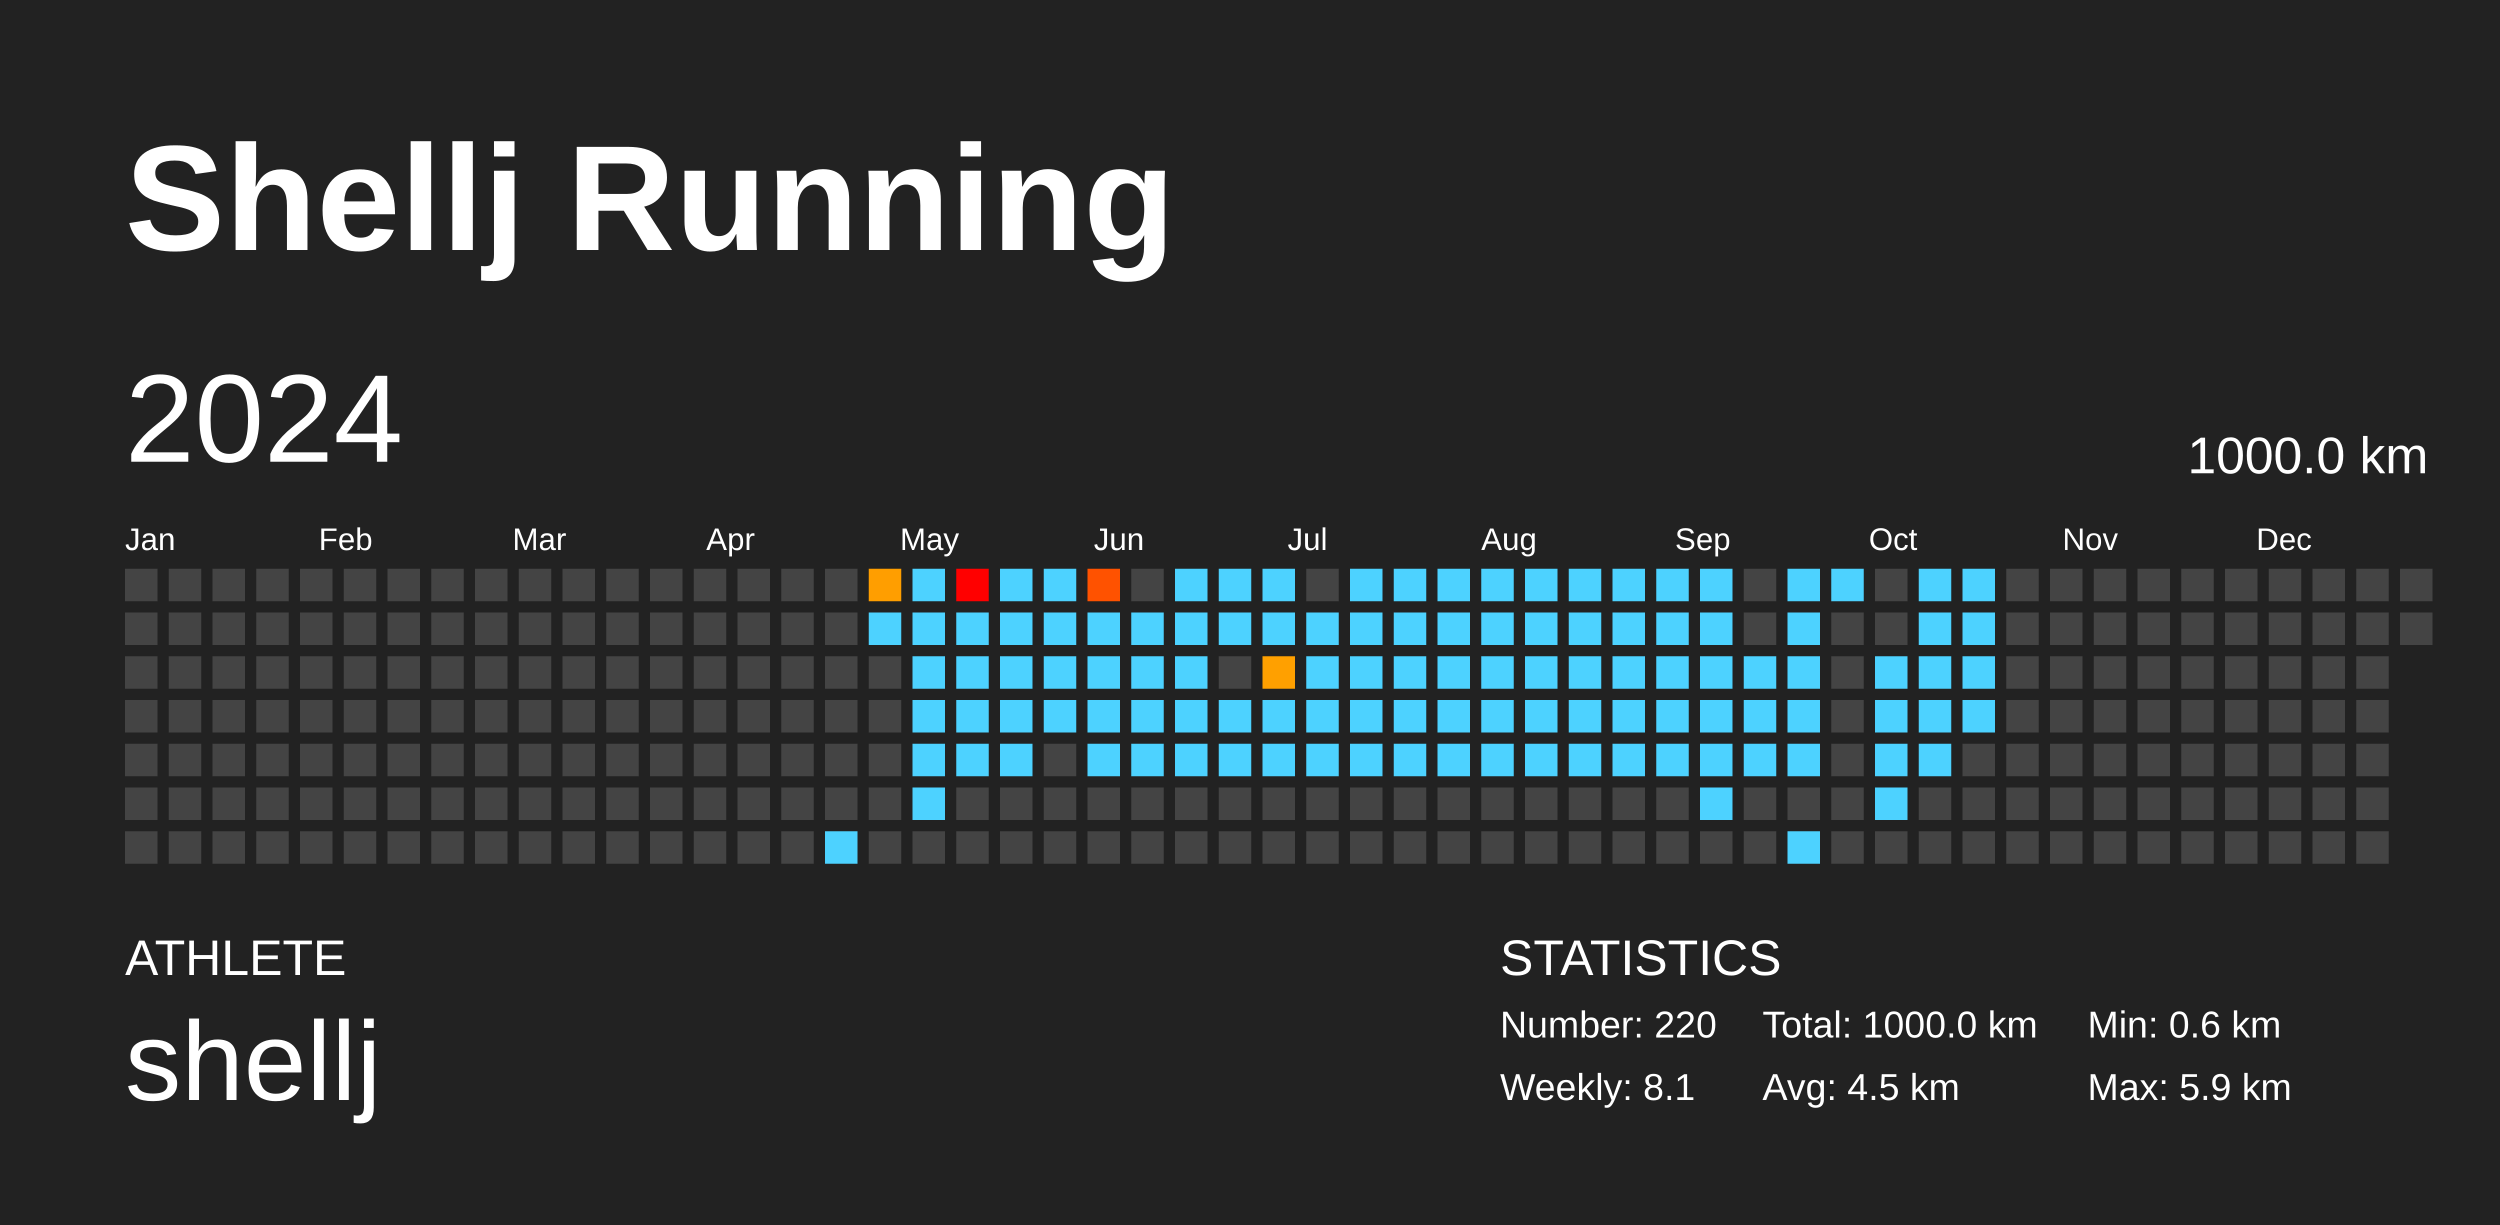
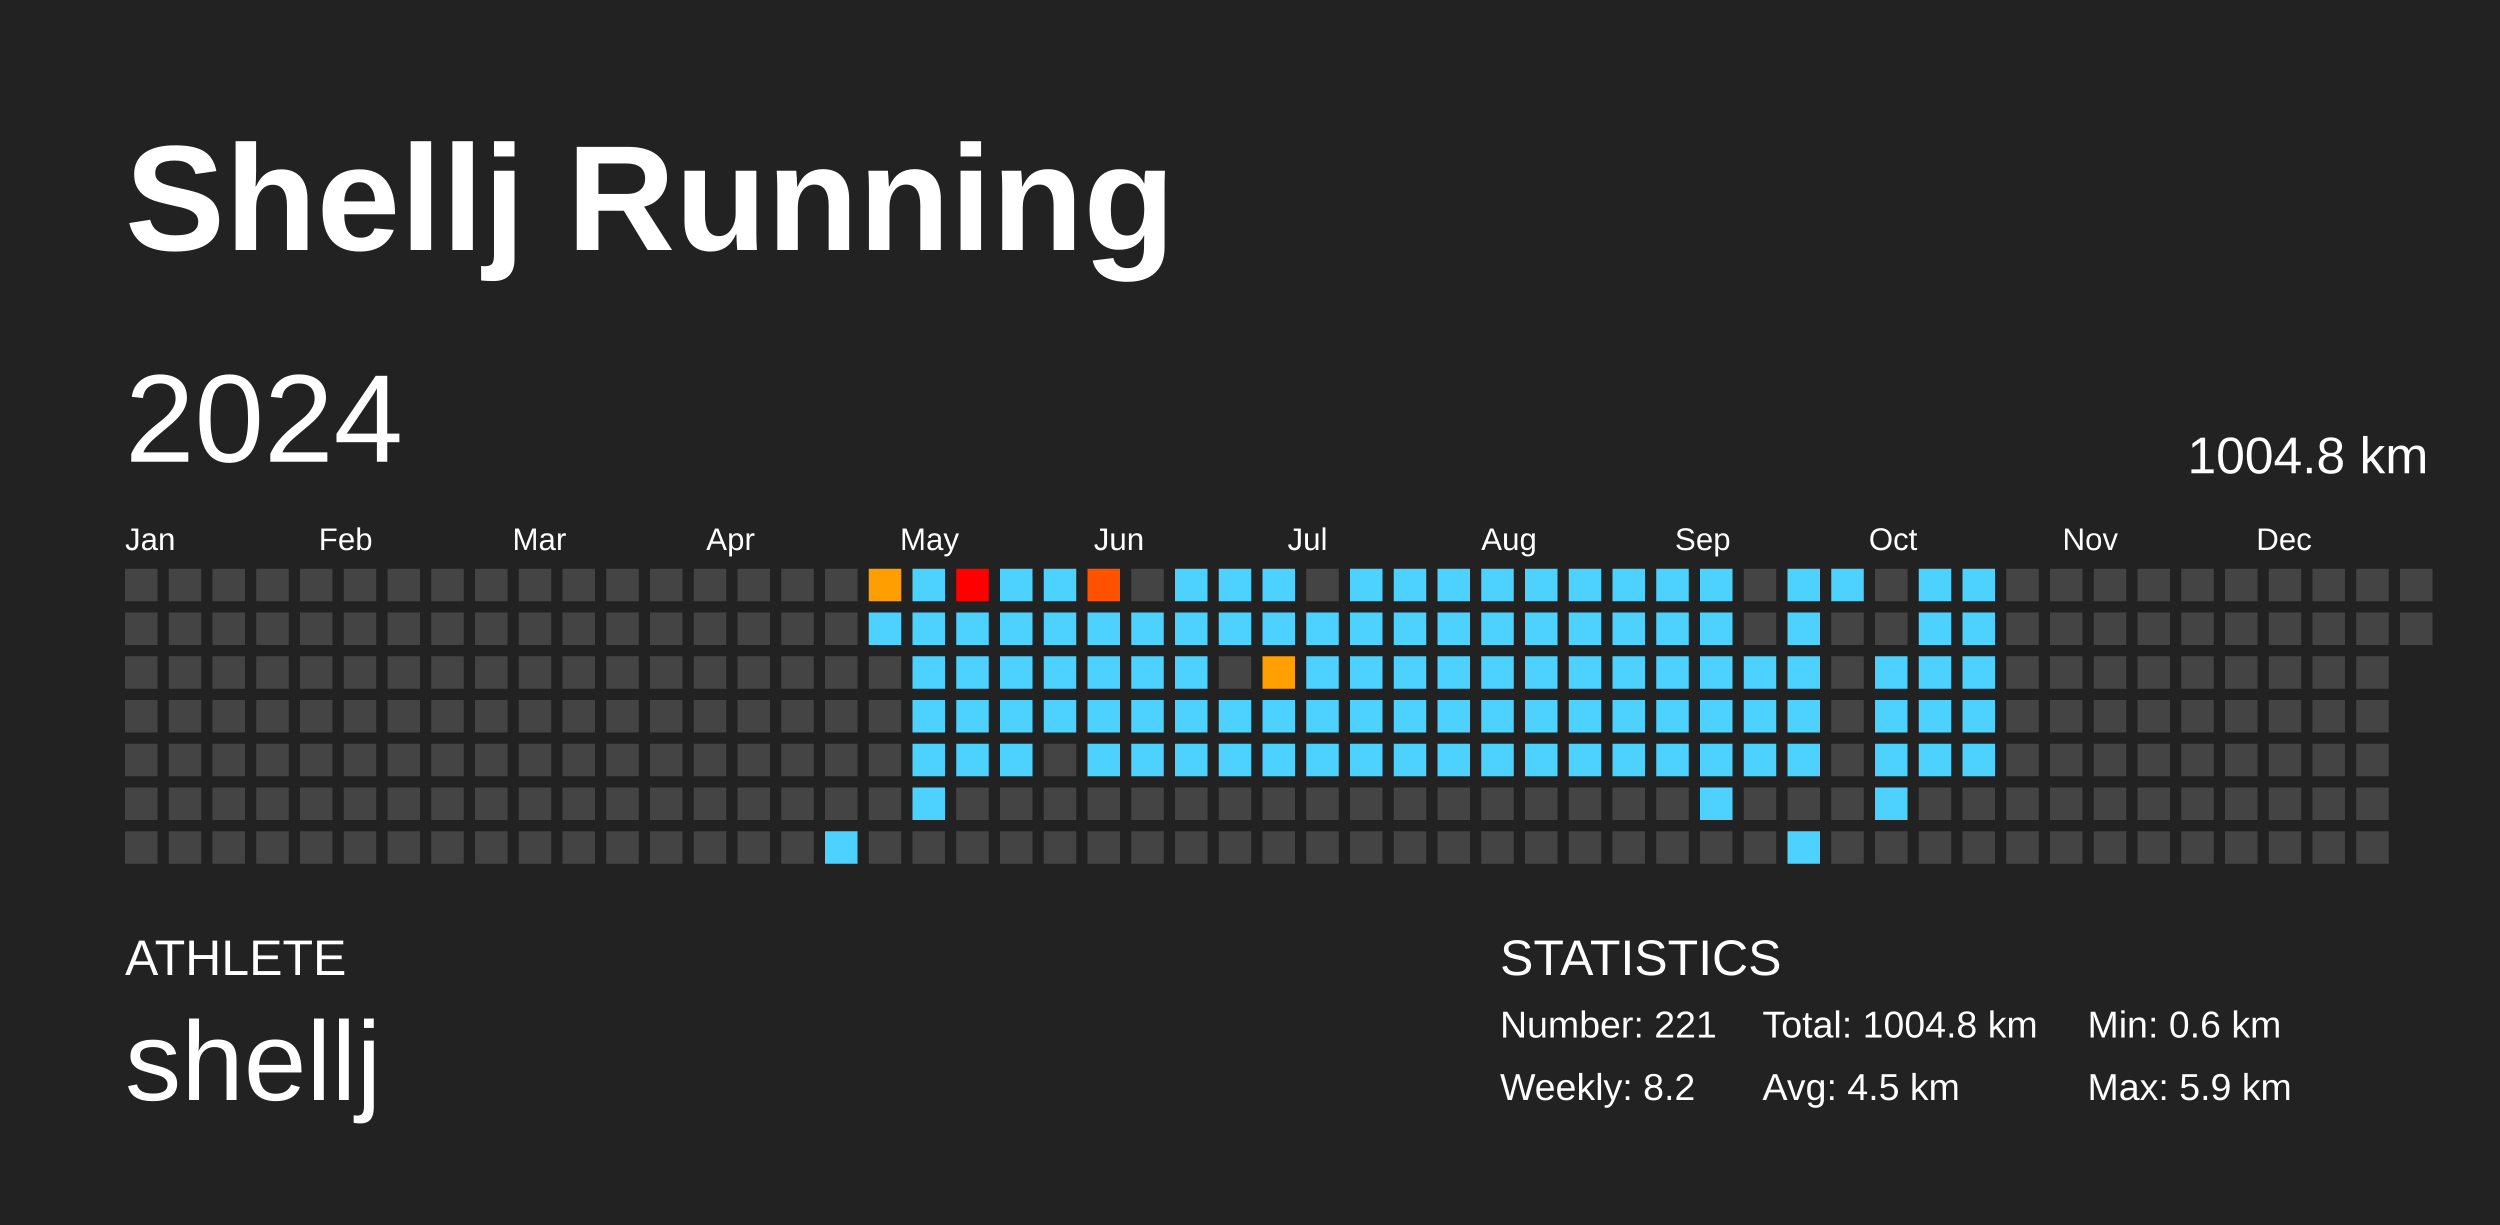
<svg xmlns="http://www.w3.org/2000/svg" baseProfile="full" height="98mm" version="1.1" viewBox="0,0,200,98" width="200mm">
  <defs />
  <rect fill="#222222" height="98" width="200" x="0" y="0" />
  <text fill="#FFFFFF" style="font-size:12px; font-family:Arial; font-weight:bold;" x="10" y="20">Shellj Running</text>
  <text fill="#FFFFFF" style="font-size:4px; font-family:Arial" x="10" y="78">ATHLETE</text>
  <text fill="#FFFFFF" style="font-size:9px; font-family:Arial" x="10" y="88">shellj</text>
  <text fill="#FFFFFF" style="font-size:4px; font-family:Arial" x="120" y="78">STATISTICS</text>
-   <text fill="#FFFFFF" style="font-size:3px; font-family:Arial" x="120" y="83">Number: 220</text>
-   <text fill="#FFFFFF" style="font-size:3px; font-family:Arial" x="120" y="88">Weekly: 8.1</text>
-   <text fill="#FFFFFF" style="font-size:3px; font-family:Arial" x="141" y="83">Total: 1000.0 km</text>
+   <text fill="#FFFFFF" style="font-size:3px; font-family:Arial" x="120" y="83">Number: 221</text>
+   <text fill="#FFFFFF" style="font-size:3px; font-family:Arial" x="120" y="88">Weekly: 8.2</text>
+   <text fill="#FFFFFF" style="font-size:3px; font-family:Arial" x="141" y="83">Total: 1004.8 km</text>
  <text fill="#FFFFFF" style="font-size:3px; font-family:Arial" x="141" y="88">Avg: 4.5 km</text>
  <text fill="#FFFFFF" style="font-size:3px; font-family:Arial" x="167" y="83">Min: 0.6 km</text>
  <text fill="#FFFFFF" style="font-size:3px; font-family:Arial" x="167" y="88">Max: 5.9 km</text>
  <text dominant-baseline="hanging" fill="#FFFFFF" style="font-size:10.0px; font-family:Arial;" x="10" y="30">2024</text>
-   <text dominant-baseline="hanging" fill="#FFFFFF" style="font-size:4.125px; font-family:Arial;" x="175" y="35">1000.0 km</text>
+   <text dominant-baseline="hanging" fill="#FFFFFF" style="font-size:4.125px; font-family:Arial;" x="175" y="35">1004.8 km</text>
  <text fill="#FFFFFF" style="font-size:2.5px; font-family:Arial" x="10.0" y="44">Jan</text>
  <text fill="#FFFFFF" style="font-size:2.5px; font-family:Arial" x="25.5" y="44">Feb</text>
  <text fill="#FFFFFF" style="font-size:2.5px; font-family:Arial" x="41.0" y="44">Mar</text>
  <text fill="#FFFFFF" style="font-size:2.5px; font-family:Arial" x="56.5" y="44">Apr</text>
  <text fill="#FFFFFF" style="font-size:2.5px; font-family:Arial" x="72.0" y="44">May</text>
  <text fill="#FFFFFF" style="font-size:2.5px; font-family:Arial" x="87.5" y="44">Jun</text>
  <text fill="#FFFFFF" style="font-size:2.5px; font-family:Arial" x="103.0" y="44">Jul</text>
  <text fill="#FFFFFF" style="font-size:2.5px; font-family:Arial" x="118.5" y="44">Aug</text>
  <text fill="#FFFFFF" style="font-size:2.5px; font-family:Arial" x="134.0" y="44">Sep</text>
  <text fill="#FFFFFF" style="font-size:2.5px; font-family:Arial" x="149.5" y="44">Oct</text>
  <text fill="#FFFFFF" style="font-size:2.5px; font-family:Arial" x="165.0" y="44">Nov</text>
  <text fill="#FFFFFF" style="font-size:2.5px; font-family:Arial" x="180.5" y="44">Dec</text>
  <rect fill="#444444" height="2.6" width="2.6" x="10.0" y="45.5" />
  <rect fill="#444444" height="2.6" width="2.6" x="10.0" y="49.0" />
  <rect fill="#444444" height="2.6" width="2.6" x="10.0" y="52.5" />
  <rect fill="#444444" height="2.6" width="2.6" x="10.0" y="56.0" />
  <rect fill="#444444" height="2.6" width="2.6" x="10.0" y="59.5" />
  <rect fill="#444444" height="2.6" width="2.6" x="10.0" y="63.0" />
  <rect fill="#444444" height="2.6" width="2.6" x="10.0" y="66.5" />
  <rect fill="#444444" height="2.6" width="2.6" x="13.5" y="45.5" />
  <rect fill="#444444" height="2.6" width="2.6" x="13.5" y="49.0" />
  <rect fill="#444444" height="2.6" width="2.6" x="13.5" y="52.5" />
  <rect fill="#444444" height="2.6" width="2.6" x="13.5" y="56.0" />
  <rect fill="#444444" height="2.6" width="2.6" x="13.5" y="59.5" />
  <rect fill="#444444" height="2.6" width="2.6" x="13.5" y="63.0" />
  <rect fill="#444444" height="2.6" width="2.6" x="13.5" y="66.5" />
  <rect fill="#444444" height="2.6" width="2.6" x="17.0" y="45.5" />
  <rect fill="#444444" height="2.6" width="2.6" x="17.0" y="49.0" />
  <rect fill="#444444" height="2.6" width="2.6" x="17.0" y="52.5" />
  <rect fill="#444444" height="2.6" width="2.6" x="17.0" y="56.0" />
  <rect fill="#444444" height="2.6" width="2.6" x="17.0" y="59.5" />
  <rect fill="#444444" height="2.6" width="2.6" x="17.0" y="63.0" />
  <rect fill="#444444" height="2.6" width="2.6" x="17.0" y="66.5" />
  <rect fill="#444444" height="2.6" width="2.6" x="20.5" y="45.5" />
  <rect fill="#444444" height="2.6" width="2.6" x="20.5" y="49.0" />
  <rect fill="#444444" height="2.6" width="2.6" x="20.5" y="52.5" />
  <rect fill="#444444" height="2.6" width="2.6" x="20.5" y="56.0" />
  <rect fill="#444444" height="2.6" width="2.6" x="20.5" y="59.5" />
  <rect fill="#444444" height="2.6" width="2.6" x="20.5" y="63.0" />
  <rect fill="#444444" height="2.6" width="2.6" x="20.5" y="66.5" />
  <rect fill="#444444" height="2.6" width="2.6" x="24.0" y="45.5" />
  <rect fill="#444444" height="2.6" width="2.6" x="24.0" y="49.0" />
  <rect fill="#444444" height="2.6" width="2.6" x="24.0" y="52.5" />
  <rect fill="#444444" height="2.6" width="2.6" x="24.0" y="56.0" />
  <rect fill="#444444" height="2.6" width="2.6" x="24.0" y="59.5" />
  <rect fill="#444444" height="2.6" width="2.6" x="24.0" y="63.0" />
  <rect fill="#444444" height="2.6" width="2.6" x="24.0" y="66.5" />
  <rect fill="#444444" height="2.6" width="2.6" x="27.5" y="45.5" />
  <rect fill="#444444" height="2.6" width="2.6" x="27.5" y="49.0" />
  <rect fill="#444444" height="2.6" width="2.6" x="27.5" y="52.5" />
  <rect fill="#444444" height="2.6" width="2.6" x="27.5" y="56.0" />
  <rect fill="#444444" height="2.6" width="2.6" x="27.5" y="59.5" />
  <rect fill="#444444" height="2.6" width="2.6" x="27.5" y="63.0" />
  <rect fill="#444444" height="2.6" width="2.6" x="27.5" y="66.5" />
  <rect fill="#444444" height="2.6" width="2.6" x="31.0" y="45.5" />
  <rect fill="#444444" height="2.6" width="2.6" x="31.0" y="49.0" />
  <rect fill="#444444" height="2.6" width="2.6" x="31.0" y="52.5" />
  <rect fill="#444444" height="2.6" width="2.6" x="31.0" y="56.0" />
  <rect fill="#444444" height="2.6" width="2.6" x="31.0" y="59.5" />
  <rect fill="#444444" height="2.6" width="2.6" x="31.0" y="63.0" />
  <rect fill="#444444" height="2.6" width="2.6" x="31.0" y="66.5" />
  <rect fill="#444444" height="2.6" width="2.6" x="34.5" y="45.5" />
  <rect fill="#444444" height="2.6" width="2.6" x="34.5" y="49.0" />
  <rect fill="#444444" height="2.6" width="2.6" x="34.5" y="52.5" />
  <rect fill="#444444" height="2.6" width="2.6" x="34.5" y="56.0" />
  <rect fill="#444444" height="2.6" width="2.6" x="34.5" y="59.5" />
  <rect fill="#444444" height="2.6" width="2.6" x="34.5" y="63.0" />
  <rect fill="#444444" height="2.6" width="2.6" x="34.5" y="66.5" />
  <rect fill="#444444" height="2.6" width="2.6" x="38.0" y="45.5" />
  <rect fill="#444444" height="2.6" width="2.6" x="38.0" y="49.0" />
  <rect fill="#444444" height="2.6" width="2.6" x="38.0" y="52.5" />
  <rect fill="#444444" height="2.6" width="2.6" x="38.0" y="56.0" />
  <rect fill="#444444" height="2.6" width="2.6" x="38.0" y="59.5" />
  <rect fill="#444444" height="2.6" width="2.6" x="38.0" y="63.0" />
  <rect fill="#444444" height="2.6" width="2.6" x="38.0" y="66.5" />
  <rect fill="#444444" height="2.6" width="2.6" x="41.5" y="45.5" />
  <rect fill="#444444" height="2.6" width="2.6" x="41.5" y="49.0" />
  <rect fill="#444444" height="2.6" width="2.6" x="41.5" y="52.5" />
  <rect fill="#444444" height="2.6" width="2.6" x="41.5" y="56.0" />
  <rect fill="#444444" height="2.6" width="2.6" x="41.5" y="59.5" />
  <rect fill="#444444" height="2.6" width="2.6" x="41.5" y="63.0" />
  <rect fill="#444444" height="2.6" width="2.6" x="41.5" y="66.5" />
  <rect fill="#444444" height="2.6" width="2.6" x="45.0" y="45.5" />
  <rect fill="#444444" height="2.6" width="2.6" x="45.0" y="49.0" />
  <rect fill="#444444" height="2.6" width="2.6" x="45.0" y="52.5" />
  <rect fill="#444444" height="2.6" width="2.6" x="45.0" y="56.0" />
  <rect fill="#444444" height="2.6" width="2.6" x="45.0" y="59.5" />
  <rect fill="#444444" height="2.6" width="2.6" x="45.0" y="63.0" />
  <rect fill="#444444" height="2.6" width="2.6" x="45.0" y="66.5" />
  <rect fill="#444444" height="2.6" width="2.6" x="48.5" y="45.5" />
  <rect fill="#444444" height="2.6" width="2.6" x="48.5" y="49.0" />
  <rect fill="#444444" height="2.6" width="2.6" x="48.5" y="52.5" />
  <rect fill="#444444" height="2.6" width="2.6" x="48.5" y="56.0" />
  <rect fill="#444444" height="2.6" width="2.6" x="48.5" y="59.5" />
  <rect fill="#444444" height="2.6" width="2.6" x="48.5" y="63.0" />
  <rect fill="#444444" height="2.6" width="2.6" x="48.5" y="66.5" />
  <rect fill="#444444" height="2.6" width="2.6" x="52.0" y="45.5" />
  <rect fill="#444444" height="2.6" width="2.6" x="52.0" y="49.0" />
  <rect fill="#444444" height="2.6" width="2.6" x="52.0" y="52.5" />
  <rect fill="#444444" height="2.6" width="2.6" x="52.0" y="56.0" />
  <rect fill="#444444" height="2.6" width="2.6" x="52.0" y="59.5" />
  <rect fill="#444444" height="2.6" width="2.6" x="52.0" y="63.0" />
  <rect fill="#444444" height="2.6" width="2.6" x="52.0" y="66.5" />
  <rect fill="#444444" height="2.6" width="2.6" x="55.5" y="45.5" />
  <rect fill="#444444" height="2.6" width="2.6" x="55.5" y="49.0" />
  <rect fill="#444444" height="2.6" width="2.6" x="55.5" y="52.5" />
  <rect fill="#444444" height="2.6" width="2.6" x="55.5" y="56.0" />
  <rect fill="#444444" height="2.6" width="2.6" x="55.5" y="59.5" />
  <rect fill="#444444" height="2.6" width="2.6" x="55.5" y="63.0" />
  <rect fill="#444444" height="2.6" width="2.6" x="55.5" y="66.5" />
  <rect fill="#444444" height="2.6" width="2.6" x="59.0" y="45.5" />
  <rect fill="#444444" height="2.6" width="2.6" x="59.0" y="49.0" />
  <rect fill="#444444" height="2.6" width="2.6" x="59.0" y="52.5" />
  <rect fill="#444444" height="2.6" width="2.6" x="59.0" y="56.0" />
  <rect fill="#444444" height="2.6" width="2.6" x="59.0" y="59.5" />
  <rect fill="#444444" height="2.6" width="2.6" x="59.0" y="63.0" />
  <rect fill="#444444" height="2.6" width="2.6" x="59.0" y="66.5" />
  <rect fill="#444444" height="2.6" width="2.6" x="62.5" y="45.5" />
  <rect fill="#444444" height="2.6" width="2.6" x="62.5" y="49.0" />
  <rect fill="#444444" height="2.6" width="2.6" x="62.5" y="52.5" />
  <rect fill="#444444" height="2.6" width="2.6" x="62.5" y="56.0" />
  <rect fill="#444444" height="2.6" width="2.6" x="62.5" y="59.5" />
  <rect fill="#444444" height="2.6" width="2.6" x="62.5" y="63.0" />
  <rect fill="#444444" height="2.6" width="2.6" x="62.5" y="66.5" />
  <rect fill="#444444" height="2.6" width="2.6" x="66.0" y="45.5" />
  <rect fill="#444444" height="2.6" width="2.6" x="66.0" y="49.0" />
  <rect fill="#444444" height="2.6" width="2.6" x="66.0" y="52.5" />
  <rect fill="#444444" height="2.6" width="2.6" x="66.0" y="56.0" />
  <rect fill="#444444" height="2.6" width="2.6" x="66.0" y="59.5" />
  <rect fill="#444444" height="2.6" width="2.6" x="66.0" y="63.0" />
  <rect fill="#4dd2ff" height="2.6" width="2.6" x="66.0" y="66.5" />
  <rect fill="#ff9e00" height="2.6" width="2.6" x="69.5" y="45.5" />
  <rect fill="#4dd2ff" height="2.6" width="2.6" x="69.5" y="49.0" />
  <rect fill="#444444" height="2.6" width="2.6" x="69.5" y="52.5" />
  <rect fill="#444444" height="2.6" width="2.6" x="69.5" y="56.0" />
  <rect fill="#444444" height="2.6" width="2.6" x="69.5" y="59.5" />
  <rect fill="#444444" height="2.6" width="2.6" x="69.5" y="63.0" />
  <rect fill="#444444" height="2.6" width="2.6" x="69.5" y="66.5" />
  <rect fill="#4dd2ff" height="2.6" width="2.6" x="73.0" y="45.5" />
  <rect fill="#4dd2ff" height="2.6" width="2.6" x="73.0" y="49.0" />
  <rect fill="#4dd2ff" height="2.6" width="2.6" x="73.0" y="52.5" />
  <rect fill="#4dd2ff" height="2.6" width="2.6" x="73.0" y="56.0" />
  <rect fill="#4dd2ff" height="2.6" width="2.6" x="73.0" y="59.5" />
  <rect fill="#4dd2ff" height="2.6" width="2.6" x="73.0" y="63.0" />
  <rect fill="#444444" height="2.6" width="2.6" x="73.0" y="66.5" />
  <rect fill="red" height="2.6" width="2.6" x="76.5" y="45.5" />
  <rect fill="#4dd2ff" height="2.6" width="2.6" x="76.5" y="49.0" />
  <rect fill="#4dd2ff" height="2.6" width="2.6" x="76.5" y="52.5" />
  <rect fill="#4dd2ff" height="2.6" width="2.6" x="76.5" y="56.0" />
  <rect fill="#4dd2ff" height="2.6" width="2.6" x="76.5" y="59.5" />
  <rect fill="#444444" height="2.6" width="2.6" x="76.5" y="63.0" />
  <rect fill="#444444" height="2.6" width="2.6" x="76.5" y="66.5" />
  <rect fill="#4dd2ff" height="2.6" width="2.6" x="80.0" y="45.5" />
  <rect fill="#4dd2ff" height="2.6" width="2.6" x="80.0" y="49.0" />
  <rect fill="#4dd2ff" height="2.6" width="2.6" x="80.0" y="52.5" />
  <rect fill="#4dd2ff" height="2.6" width="2.6" x="80.0" y="56.0" />
  <rect fill="#4dd2ff" height="2.6" width="2.6" x="80.0" y="59.5" />
  <rect fill="#444444" height="2.6" width="2.6" x="80.0" y="63.0" />
  <rect fill="#444444" height="2.6" width="2.6" x="80.0" y="66.5" />
  <rect fill="#4dd2ff" height="2.6" width="2.6" x="83.5" y="45.5" />
  <rect fill="#4dd2ff" height="2.6" width="2.6" x="83.5" y="49.0" />
  <rect fill="#4dd2ff" height="2.6" width="2.6" x="83.5" y="52.5" />
  <rect fill="#4dd2ff" height="2.6" width="2.6" x="83.5" y="56.0" />
  <rect fill="#444444" height="2.6" width="2.6" x="83.5" y="59.5" />
  <rect fill="#444444" height="2.6" width="2.6" x="83.5" y="63.0" />
  <rect fill="#444444" height="2.6" width="2.6" x="83.5" y="66.5" />
  <rect fill="#ff5200" height="2.6" width="2.6" x="87.0" y="45.5" />
  <rect fill="#4dd2ff" height="2.6" width="2.6" x="87.0" y="49.0" />
  <rect fill="#4dd2ff" height="2.6" width="2.6" x="87.0" y="52.5" />
  <rect fill="#4dd2ff" height="2.6" width="2.6" x="87.0" y="56.0" />
  <rect fill="#4dd2ff" height="2.6" width="2.6" x="87.0" y="59.5" />
  <rect fill="#444444" height="2.6" width="2.6" x="87.0" y="63.0" />
  <rect fill="#444444" height="2.6" width="2.6" x="87.0" y="66.5" />
  <rect fill="#444444" height="2.6" width="2.6" x="90.5" y="45.5" />
  <rect fill="#4dd2ff" height="2.6" width="2.6" x="90.5" y="49.0" />
  <rect fill="#4dd2ff" height="2.6" width="2.6" x="90.5" y="52.5" />
  <rect fill="#4dd2ff" height="2.6" width="2.6" x="90.5" y="56.0" />
  <rect fill="#4dd2ff" height="2.6" width="2.6" x="90.5" y="59.5" />
  <rect fill="#444444" height="2.6" width="2.6" x="90.5" y="63.0" />
  <rect fill="#444444" height="2.6" width="2.6" x="90.5" y="66.5" />
  <rect fill="#4dd2ff" height="2.6" width="2.6" x="94.0" y="45.5" />
  <rect fill="#4dd2ff" height="2.6" width="2.6" x="94.0" y="49.0" />
  <rect fill="#4dd2ff" height="2.6" width="2.6" x="94.0" y="52.5" />
  <rect fill="#4dd2ff" height="2.6" width="2.6" x="94.0" y="56.0" />
  <rect fill="#4dd2ff" height="2.6" width="2.6" x="94.0" y="59.5" />
  <rect fill="#444444" height="2.6" width="2.6" x="94.0" y="63.0" />
  <rect fill="#444444" height="2.6" width="2.6" x="94.0" y="66.5" />
  <rect fill="#4dd2ff" height="2.6" width="2.6" x="97.5" y="45.5" />
  <rect fill="#4dd2ff" height="2.6" width="2.6" x="97.5" y="49.0" />
  <rect fill="#444444" height="2.6" width="2.6" x="97.5" y="52.5" />
  <rect fill="#4dd2ff" height="2.6" width="2.6" x="97.5" y="56.0" />
  <rect fill="#4dd2ff" height="2.6" width="2.6" x="97.5" y="59.5" />
  <rect fill="#444444" height="2.6" width="2.6" x="97.5" y="63.0" />
  <rect fill="#444444" height="2.6" width="2.6" x="97.5" y="66.5" />
  <rect fill="#4dd2ff" height="2.6" width="2.6" x="101.0" y="45.5" />
  <rect fill="#4dd2ff" height="2.6" width="2.6" x="101.0" y="49.0" />
  <rect fill="#ffa000" height="2.6" width="2.6" x="101.0" y="52.5" />
  <rect fill="#4dd2ff" height="2.6" width="2.6" x="101.0" y="56.0" />
  <rect fill="#4dd2ff" height="2.6" width="2.6" x="101.0" y="59.5" />
  <rect fill="#444444" height="2.6" width="2.6" x="101.0" y="63.0" />
  <rect fill="#444444" height="2.6" width="2.6" x="101.0" y="66.5" />
  <rect fill="#444444" height="2.6" width="2.6" x="104.5" y="45.5" />
  <rect fill="#4dd2ff" height="2.6" width="2.6" x="104.5" y="49.0" />
  <rect fill="#4dd2ff" height="2.6" width="2.6" x="104.5" y="52.5" />
  <rect fill="#4dd2ff" height="2.6" width="2.6" x="104.5" y="56.0" />
  <rect fill="#4dd2ff" height="2.6" width="2.6" x="104.5" y="59.5" />
  <rect fill="#444444" height="2.6" width="2.6" x="104.5" y="63.0" />
  <rect fill="#444444" height="2.6" width="2.6" x="104.5" y="66.5" />
  <rect fill="#4dd2ff" height="2.6" width="2.6" x="108.0" y="45.5" />
  <rect fill="#4dd2ff" height="2.6" width="2.6" x="108.0" y="49.0" />
  <rect fill="#4dd2ff" height="2.6" width="2.6" x="108.0" y="52.5" />
  <rect fill="#4dd2ff" height="2.6" width="2.6" x="108.0" y="56.0" />
  <rect fill="#4dd2ff" height="2.6" width="2.6" x="108.0" y="59.5" />
  <rect fill="#444444" height="2.6" width="2.6" x="108.0" y="63.0" />
  <rect fill="#444444" height="2.6" width="2.6" x="108.0" y="66.5" />
  <rect fill="#4dd2ff" height="2.6" width="2.6" x="111.5" y="45.5" />
  <rect fill="#4dd2ff" height="2.6" width="2.6" x="111.5" y="49.0" />
  <rect fill="#4dd2ff" height="2.6" width="2.6" x="111.5" y="52.5" />
  <rect fill="#4dd2ff" height="2.6" width="2.6" x="111.5" y="56.0" />
  <rect fill="#4dd2ff" height="2.6" width="2.6" x="111.5" y="59.5" />
  <rect fill="#444444" height="2.6" width="2.6" x="111.5" y="63.0" />
  <rect fill="#444444" height="2.6" width="2.6" x="111.5" y="66.5" />
  <rect fill="#4dd2ff" height="2.6" width="2.6" x="115.0" y="45.5" />
  <rect fill="#4dd2ff" height="2.6" width="2.6" x="115.0" y="49.0" />
  <rect fill="#4dd2ff" height="2.6" width="2.6" x="115.0" y="52.5" />
  <rect fill="#4dd2ff" height="2.6" width="2.6" x="115.0" y="56.0" />
  <rect fill="#4dd2ff" height="2.6" width="2.6" x="115.0" y="59.5" />
  <rect fill="#444444" height="2.6" width="2.6" x="115.0" y="63.0" />
  <rect fill="#444444" height="2.6" width="2.6" x="115.0" y="66.5" />
  <rect fill="#4dd2ff" height="2.6" width="2.6" x="118.5" y="45.5" />
  <rect fill="#4dd2ff" height="2.6" width="2.6" x="118.5" y="49.0" />
  <rect fill="#4dd2ff" height="2.6" width="2.6" x="118.5" y="52.5" />
  <rect fill="#4dd2ff" height="2.6" width="2.6" x="118.5" y="56.0" />
  <rect fill="#4dd2ff" height="2.6" width="2.6" x="118.5" y="59.5" />
  <rect fill="#444444" height="2.6" width="2.6" x="118.5" y="63.0" />
  <rect fill="#444444" height="2.6" width="2.6" x="118.5" y="66.5" />
  <rect fill="#4dd2ff" height="2.6" width="2.6" x="122.0" y="45.5" />
  <rect fill="#4dd2ff" height="2.6" width="2.6" x="122.0" y="49.0" />
  <rect fill="#4dd2ff" height="2.6" width="2.6" x="122.0" y="52.5" />
  <rect fill="#4dd2ff" height="2.6" width="2.6" x="122.0" y="56.0" />
  <rect fill="#4dd2ff" height="2.6" width="2.6" x="122.0" y="59.5" />
  <rect fill="#444444" height="2.6" width="2.6" x="122.0" y="63.0" />
  <rect fill="#444444" height="2.6" width="2.6" x="122.0" y="66.5" />
  <rect fill="#4dd2ff" height="2.6" width="2.6" x="125.5" y="45.5" />
  <rect fill="#4dd2ff" height="2.6" width="2.6" x="125.5" y="49.0" />
  <rect fill="#4dd2ff" height="2.6" width="2.6" x="125.5" y="52.5" />
  <rect fill="#4dd2ff" height="2.6" width="2.6" x="125.5" y="56.0" />
  <rect fill="#4dd2ff" height="2.6" width="2.6" x="125.5" y="59.5" />
  <rect fill="#444444" height="2.6" width="2.6" x="125.5" y="63.0" />
  <rect fill="#444444" height="2.6" width="2.6" x="125.5" y="66.5" />
  <rect fill="#4dd2ff" height="2.6" width="2.6" x="129.0" y="45.5" />
  <rect fill="#4dd2ff" height="2.6" width="2.6" x="129.0" y="49.0" />
  <rect fill="#4dd2ff" height="2.6" width="2.6" x="129.0" y="52.5" />
  <rect fill="#4dd2ff" height="2.6" width="2.6" x="129.0" y="56.0" />
  <rect fill="#4dd2ff" height="2.6" width="2.6" x="129.0" y="59.5" />
  <rect fill="#444444" height="2.6" width="2.6" x="129.0" y="63.0" />
  <rect fill="#444444" height="2.6" width="2.6" x="129.0" y="66.5" />
  <rect fill="#4dd2ff" height="2.6" width="2.6" x="132.5" y="45.5" />
  <rect fill="#4dd2ff" height="2.6" width="2.6" x="132.5" y="49.0" />
  <rect fill="#4dd2ff" height="2.6" width="2.6" x="132.5" y="52.5" />
  <rect fill="#4dd2ff" height="2.6" width="2.6" x="132.5" y="56.0" />
  <rect fill="#4dd2ff" height="2.6" width="2.6" x="132.5" y="59.5" />
  <rect fill="#444444" height="2.6" width="2.6" x="132.5" y="63.0" />
  <rect fill="#444444" height="2.6" width="2.6" x="132.5" y="66.5" />
  <rect fill="#4dd2ff" height="2.6" width="2.6" x="136.0" y="45.5" />
  <rect fill="#4dd2ff" height="2.6" width="2.6" x="136.0" y="49.0" />
  <rect fill="#4dd2ff" height="2.6" width="2.6" x="136.0" y="52.5" />
  <rect fill="#4dd2ff" height="2.6" width="2.6" x="136.0" y="56.0" />
  <rect fill="#4dd2ff" height="2.6" width="2.6" x="136.0" y="59.5" />
  <rect fill="#4dd2ff" height="2.6" width="2.6" x="136.0" y="63.0" />
  <rect fill="#444444" height="2.6" width="2.6" x="136.0" y="66.5" />
  <rect fill="#444444" height="2.6" width="2.6" x="139.5" y="45.5" />
  <rect fill="#444444" height="2.6" width="2.6" x="139.5" y="49.0" />
  <rect fill="#4dd2ff" height="2.6" width="2.6" x="139.5" y="52.5" />
  <rect fill="#4dd2ff" height="2.6" width="2.6" x="139.5" y="56.0" />
  <rect fill="#4dd2ff" height="2.6" width="2.6" x="139.5" y="59.5" />
  <rect fill="#444444" height="2.6" width="2.6" x="139.5" y="63.0" />
  <rect fill="#444444" height="2.6" width="2.6" x="139.5" y="66.5" />
  <rect fill="#4dd2ff" height="2.6" width="2.6" x="143.0" y="45.5" />
  <rect fill="#4dd2ff" height="2.6" width="2.6" x="143.0" y="49.0" />
  <rect fill="#4dd2ff" height="2.6" width="2.6" x="143.0" y="52.5" />
  <rect fill="#4dd2ff" height="2.6" width="2.6" x="143.0" y="56.0" />
  <rect fill="#4dd2ff" height="2.6" width="2.6" x="143.0" y="59.5" />
  <rect fill="#444444" height="2.6" width="2.6" x="143.0" y="63.0" />
  <rect fill="#4dd2ff" height="2.6" width="2.6" x="143.0" y="66.5" />
  <rect fill="#4dd2ff" height="2.6" width="2.6" x="146.5" y="45.5" />
  <rect fill="#444444" height="2.6" width="2.6" x="146.5" y="49.0" />
  <rect fill="#444444" height="2.6" width="2.6" x="146.5" y="52.5" />
  <rect fill="#444444" height="2.6" width="2.6" x="146.5" y="56.0" />
  <rect fill="#444444" height="2.6" width="2.6" x="146.5" y="59.5" />
  <rect fill="#444444" height="2.6" width="2.6" x="146.5" y="63.0" />
  <rect fill="#444444" height="2.6" width="2.6" x="146.5" y="66.5" />
  <rect fill="#444444" height="2.6" width="2.6" x="150.0" y="45.5" />
  <rect fill="#444444" height="2.6" width="2.6" x="150.0" y="49.0" />
  <rect fill="#4dd2ff" height="2.6" width="2.6" x="150.0" y="52.5" />
  <rect fill="#4dd2ff" height="2.6" width="2.6" x="150.0" y="56.0" />
  <rect fill="#4dd2ff" height="2.6" width="2.6" x="150.0" y="59.5" />
  <rect fill="#4dd2ff" height="2.6" width="2.6" x="150.0" y="63.0" />
  <rect fill="#444444" height="2.6" width="2.6" x="150.0" y="66.5" />
  <rect fill="#4dd2ff" height="2.6" width="2.6" x="153.5" y="45.5" />
  <rect fill="#4dd2ff" height="2.6" width="2.6" x="153.5" y="49.0" />
  <rect fill="#4dd2ff" height="2.6" width="2.6" x="153.5" y="52.5" />
  <rect fill="#4dd2ff" height="2.6" width="2.6" x="153.5" y="56.0" />
  <rect fill="#4dd2ff" height="2.6" width="2.6" x="153.5" y="59.5" />
  <rect fill="#444444" height="2.6" width="2.6" x="153.5" y="63.0" />
  <rect fill="#444444" height="2.6" width="2.6" x="153.5" y="66.5" />
  <rect fill="#4dd2ff" height="2.6" width="2.6" x="157.0" y="45.5" />
  <rect fill="#4dd2ff" height="2.6" width="2.6" x="157.0" y="49.0" />
  <rect fill="#4dd2ff" height="2.6" width="2.6" x="157.0" y="52.5" />
  <rect fill="#4dd2ff" height="2.6" width="2.6" x="157.0" y="56.0" />
-   <rect fill="#444444" height="2.6" width="2.6" x="157.0" y="59.5" />
+   <rect fill="#4dd2ff" height="2.6" width="2.6" x="157.0" y="59.5" />
  <rect fill="#444444" height="2.6" width="2.6" x="157.0" y="63.0" />
  <rect fill="#444444" height="2.6" width="2.6" x="157.0" y="66.5" />
  <rect fill="#444444" height="2.6" width="2.6" x="160.5" y="45.5" />
  <rect fill="#444444" height="2.6" width="2.6" x="160.5" y="49.0" />
  <rect fill="#444444" height="2.6" width="2.6" x="160.5" y="52.5" />
  <rect fill="#444444" height="2.6" width="2.6" x="160.5" y="56.0" />
  <rect fill="#444444" height="2.6" width="2.6" x="160.5" y="59.5" />
  <rect fill="#444444" height="2.6" width="2.6" x="160.5" y="63.0" />
  <rect fill="#444444" height="2.6" width="2.6" x="160.5" y="66.5" />
  <rect fill="#444444" height="2.6" width="2.6" x="164.0" y="45.5" />
  <rect fill="#444444" height="2.6" width="2.6" x="164.0" y="49.0" />
  <rect fill="#444444" height="2.6" width="2.6" x="164.0" y="52.5" />
  <rect fill="#444444" height="2.6" width="2.6" x="164.0" y="56.0" />
  <rect fill="#444444" height="2.6" width="2.6" x="164.0" y="59.5" />
  <rect fill="#444444" height="2.6" width="2.6" x="164.0" y="63.0" />
  <rect fill="#444444" height="2.6" width="2.6" x="164.0" y="66.5" />
  <rect fill="#444444" height="2.6" width="2.6" x="167.5" y="45.5" />
  <rect fill="#444444" height="2.6" width="2.6" x="167.5" y="49.0" />
  <rect fill="#444444" height="2.6" width="2.6" x="167.5" y="52.5" />
  <rect fill="#444444" height="2.6" width="2.6" x="167.5" y="56.0" />
  <rect fill="#444444" height="2.6" width="2.6" x="167.5" y="59.5" />
  <rect fill="#444444" height="2.6" width="2.6" x="167.5" y="63.0" />
  <rect fill="#444444" height="2.6" width="2.6" x="167.5" y="66.5" />
  <rect fill="#444444" height="2.6" width="2.6" x="171.0" y="45.5" />
  <rect fill="#444444" height="2.6" width="2.6" x="171.0" y="49.0" />
  <rect fill="#444444" height="2.6" width="2.6" x="171.0" y="52.5" />
  <rect fill="#444444" height="2.6" width="2.6" x="171.0" y="56.0" />
  <rect fill="#444444" height="2.6" width="2.6" x="171.0" y="59.5" />
  <rect fill="#444444" height="2.6" width="2.6" x="171.0" y="63.0" />
  <rect fill="#444444" height="2.6" width="2.6" x="171.0" y="66.5" />
  <rect fill="#444444" height="2.6" width="2.6" x="174.5" y="45.5" />
  <rect fill="#444444" height="2.6" width="2.6" x="174.5" y="49.0" />
  <rect fill="#444444" height="2.6" width="2.6" x="174.5" y="52.5" />
  <rect fill="#444444" height="2.6" width="2.6" x="174.5" y="56.0" />
  <rect fill="#444444" height="2.6" width="2.6" x="174.5" y="59.5" />
  <rect fill="#444444" height="2.6" width="2.6" x="174.5" y="63.0" />
  <rect fill="#444444" height="2.6" width="2.6" x="174.5" y="66.5" />
  <rect fill="#444444" height="2.6" width="2.6" x="178.0" y="45.5" />
  <rect fill="#444444" height="2.6" width="2.6" x="178.0" y="49.0" />
  <rect fill="#444444" height="2.6" width="2.6" x="178.0" y="52.5" />
  <rect fill="#444444" height="2.6" width="2.6" x="178.0" y="56.0" />
  <rect fill="#444444" height="2.6" width="2.6" x="178.0" y="59.5" />
  <rect fill="#444444" height="2.6" width="2.6" x="178.0" y="63.0" />
  <rect fill="#444444" height="2.6" width="2.6" x="178.0" y="66.5" />
  <rect fill="#444444" height="2.6" width="2.6" x="181.5" y="45.5" />
  <rect fill="#444444" height="2.6" width="2.6" x="181.5" y="49.0" />
  <rect fill="#444444" height="2.6" width="2.6" x="181.5" y="52.5" />
  <rect fill="#444444" height="2.6" width="2.6" x="181.5" y="56.0" />
  <rect fill="#444444" height="2.6" width="2.6" x="181.5" y="59.5" />
  <rect fill="#444444" height="2.6" width="2.6" x="181.5" y="63.0" />
  <rect fill="#444444" height="2.6" width="2.6" x="181.5" y="66.5" />
  <rect fill="#444444" height="2.6" width="2.6" x="185.0" y="45.5" />
  <rect fill="#444444" height="2.6" width="2.6" x="185.0" y="49.0" />
  <rect fill="#444444" height="2.6" width="2.6" x="185.0" y="52.5" />
  <rect fill="#444444" height="2.6" width="2.6" x="185.0" y="56.0" />
  <rect fill="#444444" height="2.6" width="2.6" x="185.0" y="59.5" />
  <rect fill="#444444" height="2.6" width="2.6" x="185.0" y="63.0" />
  <rect fill="#444444" height="2.6" width="2.6" x="185.0" y="66.5" />
  <rect fill="#444444" height="2.6" width="2.6" x="188.5" y="45.5" />
  <rect fill="#444444" height="2.6" width="2.6" x="188.5" y="49.0" />
  <rect fill="#444444" height="2.6" width="2.6" x="188.5" y="52.5" />
  <rect fill="#444444" height="2.6" width="2.6" x="188.5" y="56.0" />
  <rect fill="#444444" height="2.6" width="2.6" x="188.5" y="59.5" />
  <rect fill="#444444" height="2.6" width="2.6" x="188.5" y="63.0" />
  <rect fill="#444444" height="2.6" width="2.6" x="188.5" y="66.5" />
  <rect fill="#444444" height="2.6" width="2.6" x="192.0" y="45.5" />
  <rect fill="#444444" height="2.6" width="2.6" x="192.0" y="49.0" />
</svg>
